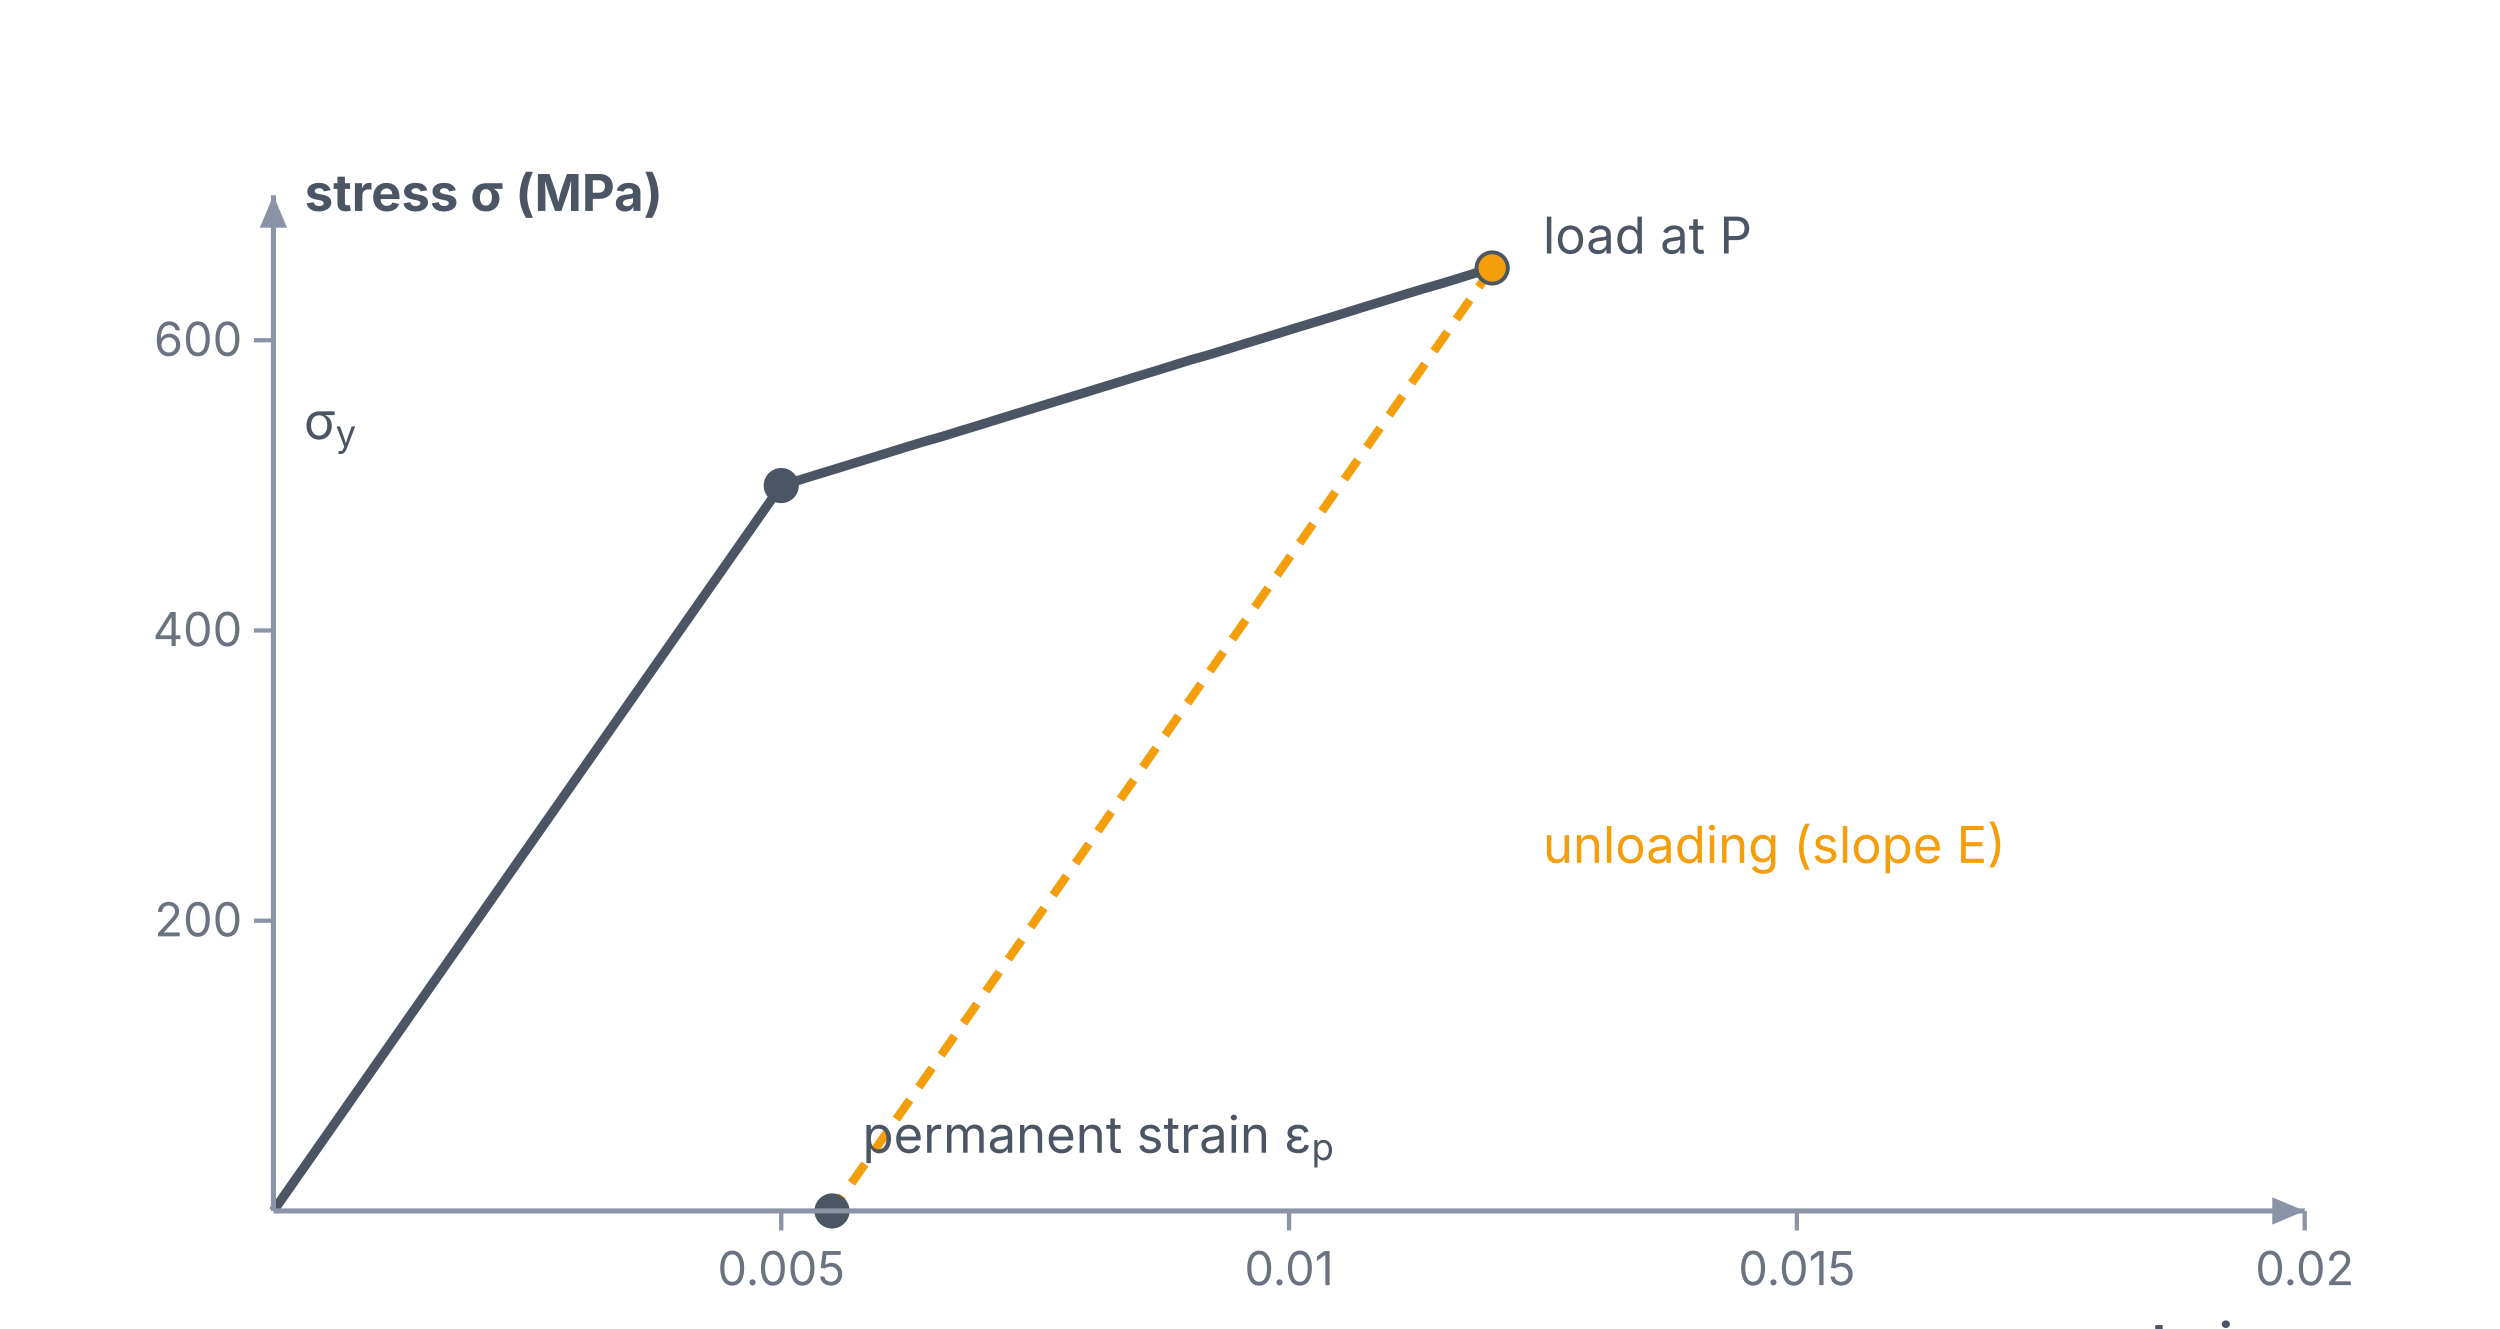
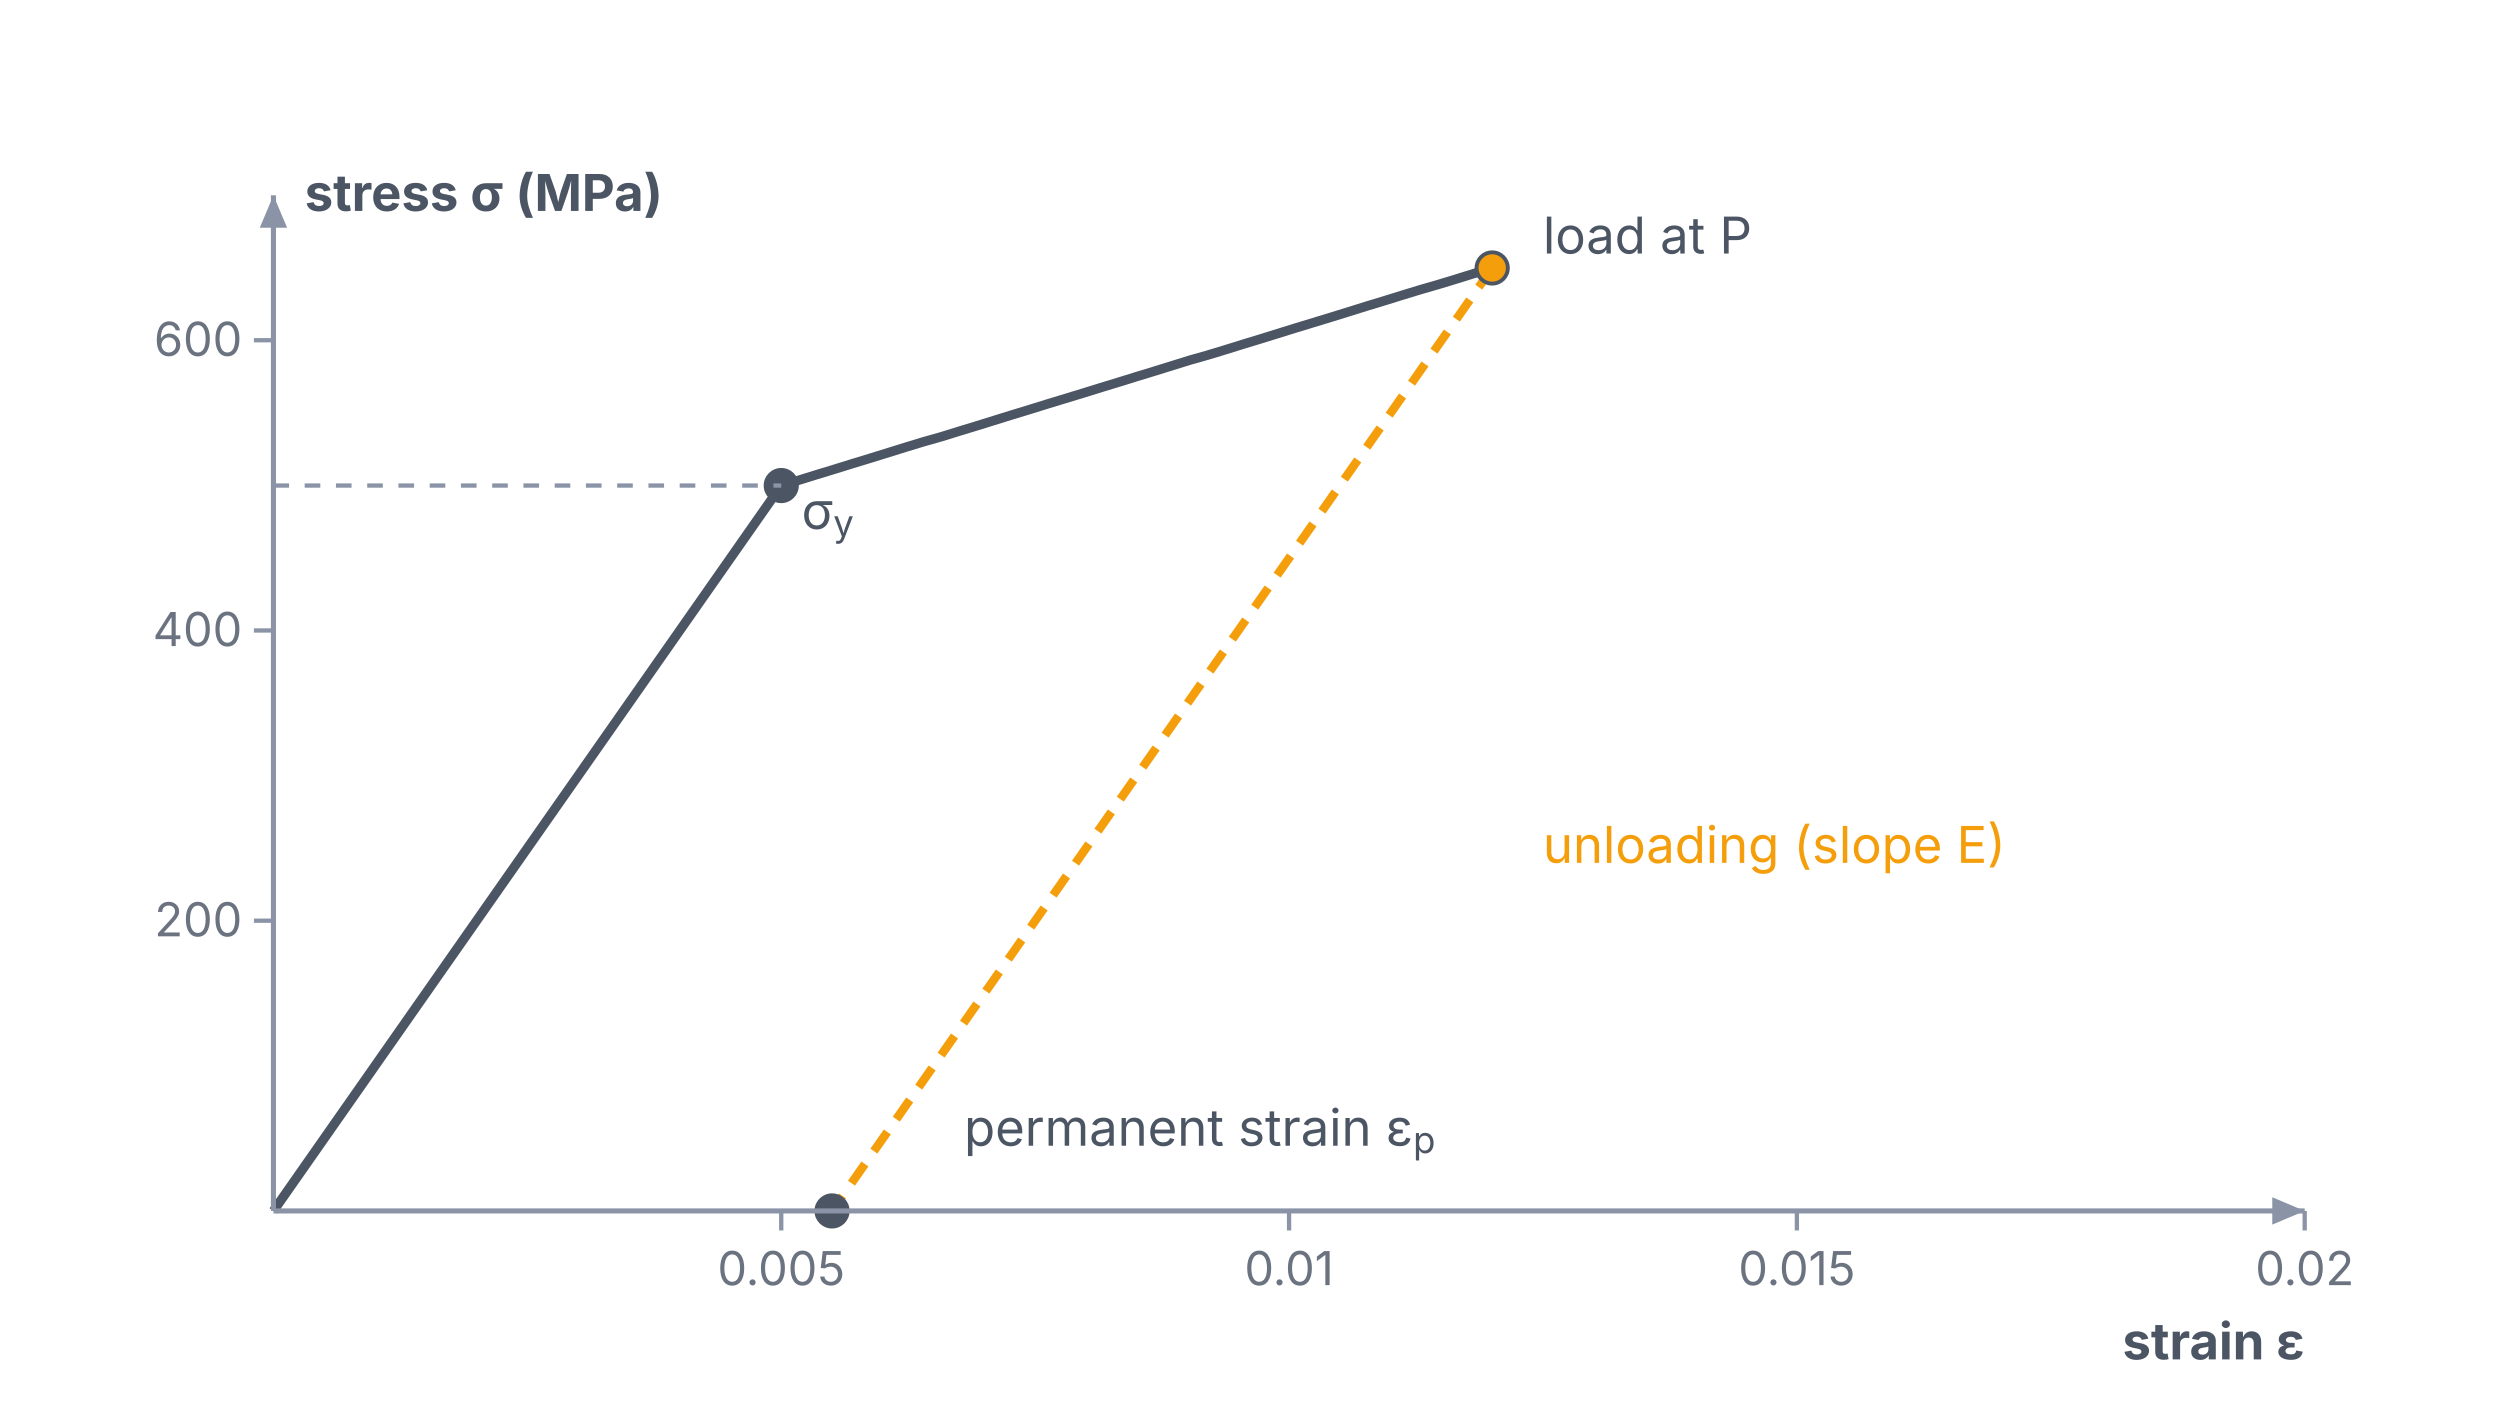
- <svg xmlns="http://www.w3.org/2000/svg" viewBox="0 0 640 340" width="100%" class="fig-kit" style="max-width:640px;margin:0 auto;display:block" role="img" aria-label="Loading into the plastic zone and unloading">
+ <svg xmlns="http://www.w3.org/2000/svg" viewBox="0 0 640 360" width="100%" class="fig-kit" style="max-width:640px;margin:0 auto;display:block" role="img" aria-label="Loading into the plastic zone and unloading">
  <g font-family="Inter, Arial, sans-serif" font-size="13" fill="#8a94a6">
    <polyline points="70.0,310.0 200.0,124.3 204.6,122.9 209.1,121.5 213.7,120.1 218.2,118.7 222.8,117.3 227.3,115.9 231.8,114.5 236.4,113.1 241.0,111.8 245.5,110.4 250.1,109.0 254.6,107.6 259.1,106.2 263.7,104.8 268.2,103.4 272.8,102.0 277.4,100.6 281.9,99.2 286.5,97.8 291.0,96.4 295.6,95.0 300.1,93.6 304.6,92.2 309.2,90.9 313.8,89.5 318.3,88.1 322.9,86.7 327.4,85.3 331.9,83.9 336.5,82.5 341.1,81.1 345.6,79.7 350.1,78.3 354.7,76.9 359.2,75.5 363.8,74.1 368.3,72.8 372.9,71.4 377.4,70.0 382.0,68.6" fill="none" stroke="#4b5563" stroke-width="2.4" stroke-linejoin="round" />
    <polyline points="382.0,68.6 213.0,310.0" fill="none" stroke="#f59e0b" stroke-width="2.2" stroke-dasharray="6,4" stroke-linejoin="round" />
    <circle cx="200.0" cy="124.3" r="4" fill="#4b5563" stroke="#4b5563" stroke-width="1" />
    <circle cx="213.0" cy="310.0" r="4" fill="#4b5563" stroke="#4b5563" stroke-width="1" />
    <circle cx="382.0" cy="68.6" r="4" fill="#f59e0b" stroke="#4b5563" stroke-width="1" />
-     <text x="77.8" y="112.4" fill="#4b5563" font-size="13" font-weight="400" text-anchor="start">σ<tspan baseline-shift="sub" font-size="72%">y</tspan>
+     <line x1="70.0" y1="124.3" x2="200.0" y2="124.3" stroke="#8a94a6" stroke-width="1.1" stroke-dasharray="4,4" />
+     <text x="205.2" y="135.4" fill="#4b5563" font-size="13" font-weight="400" text-anchor="start">σ<tspan baseline-shift="sub" font-size="72%">y</tspan>
    </text>
    <text x="395.0" y="64.9" fill="#4b5563" font-size="13" font-weight="400" text-anchor="start">load at P</text>
    <text x="395.0" y="220.9" fill="#f59e0b" font-size="13" font-weight="400" text-anchor="start">unloading (slope E)</text>
-     <text x="220.8" y="295.1" fill="#4b5563" font-size="13" font-weight="400" text-anchor="start">permanent strain ε<tspan baseline-shift="sub" font-size="72%">p</tspan>
+     <text x="246.8" y="293.3" fill="#4b5563" font-size="13" font-weight="400" text-anchor="start">permanent strain ε<tspan baseline-shift="sub" font-size="72%">p</tspan>
    </text>
    <line x1="70.0" y1="310.0" x2="590.0" y2="310.0" stroke="#8a94a6" stroke-width="1.3" />
    <path d="M590.0,310.0 L581.7,313.5 L581.7,306.5 Z" fill="#8a94a6" />
    <line x1="70.0" y1="310.0" x2="70.0" y2="50.0" stroke="#8a94a6" stroke-width="1.3" />
    <path d="M70.0,50.0 L73.5,58.3 L66.5,58.3 Z" fill="#8a94a6" />
    <line x1="200.0" y1="310.0" x2="200.0" y2="315.0" stroke="#8a94a6" stroke-width="1.1" />
    <text x="200.0" y="329.0" fill="#6b7280" font-size="12" font-weight="400" text-anchor="middle">0.005</text>
    <line x1="330.0" y1="310.0" x2="330.0" y2="315.0" stroke="#8a94a6" stroke-width="1.1" />
    <text x="330.0" y="329.0" fill="#6b7280" font-size="12" font-weight="400" text-anchor="middle">0.01</text>
    <line x1="460.0" y1="310.0" x2="460.0" y2="315.0" stroke="#8a94a6" stroke-width="1.1" />
    <text x="460.0" y="329.0" fill="#6b7280" font-size="12" font-weight="400" text-anchor="middle">0.015</text>
    <line x1="590.0" y1="310.0" x2="590.0" y2="315.0" stroke="#8a94a6" stroke-width="1.1" />
    <text x="590.0" y="329.0" fill="#6b7280" font-size="12" font-weight="400" text-anchor="middle">0.02</text>
    <line x1="65.0" y1="235.7" x2="70.0" y2="235.7" stroke="#8a94a6" stroke-width="1.1" />
    <text x="62.0" y="239.7" fill="#6b7280" font-size="12" font-weight="400" text-anchor="end">200</text>
    <line x1="65.0" y1="161.4" x2="70.0" y2="161.4" stroke="#8a94a6" stroke-width="1.1" />
    <text x="62.0" y="165.4" fill="#6b7280" font-size="12" font-weight="400" text-anchor="end">400</text>
    <line x1="65.0" y1="87.1" x2="70.0" y2="87.1" stroke="#8a94a6" stroke-width="1.1" />
    <text x="62.0" y="91.1" fill="#6b7280" font-size="12" font-weight="400" text-anchor="end">600</text>
    <text x="590.0" y="348.0" fill="#4b5563" font-size="13" font-weight="700" text-anchor="end">strain ε</text>
    <text x="78.0" y="54.0" fill="#4b5563" font-size="13" font-weight="700" text-anchor="start">stress σ (MPa)</text>
  </g>
</svg>
